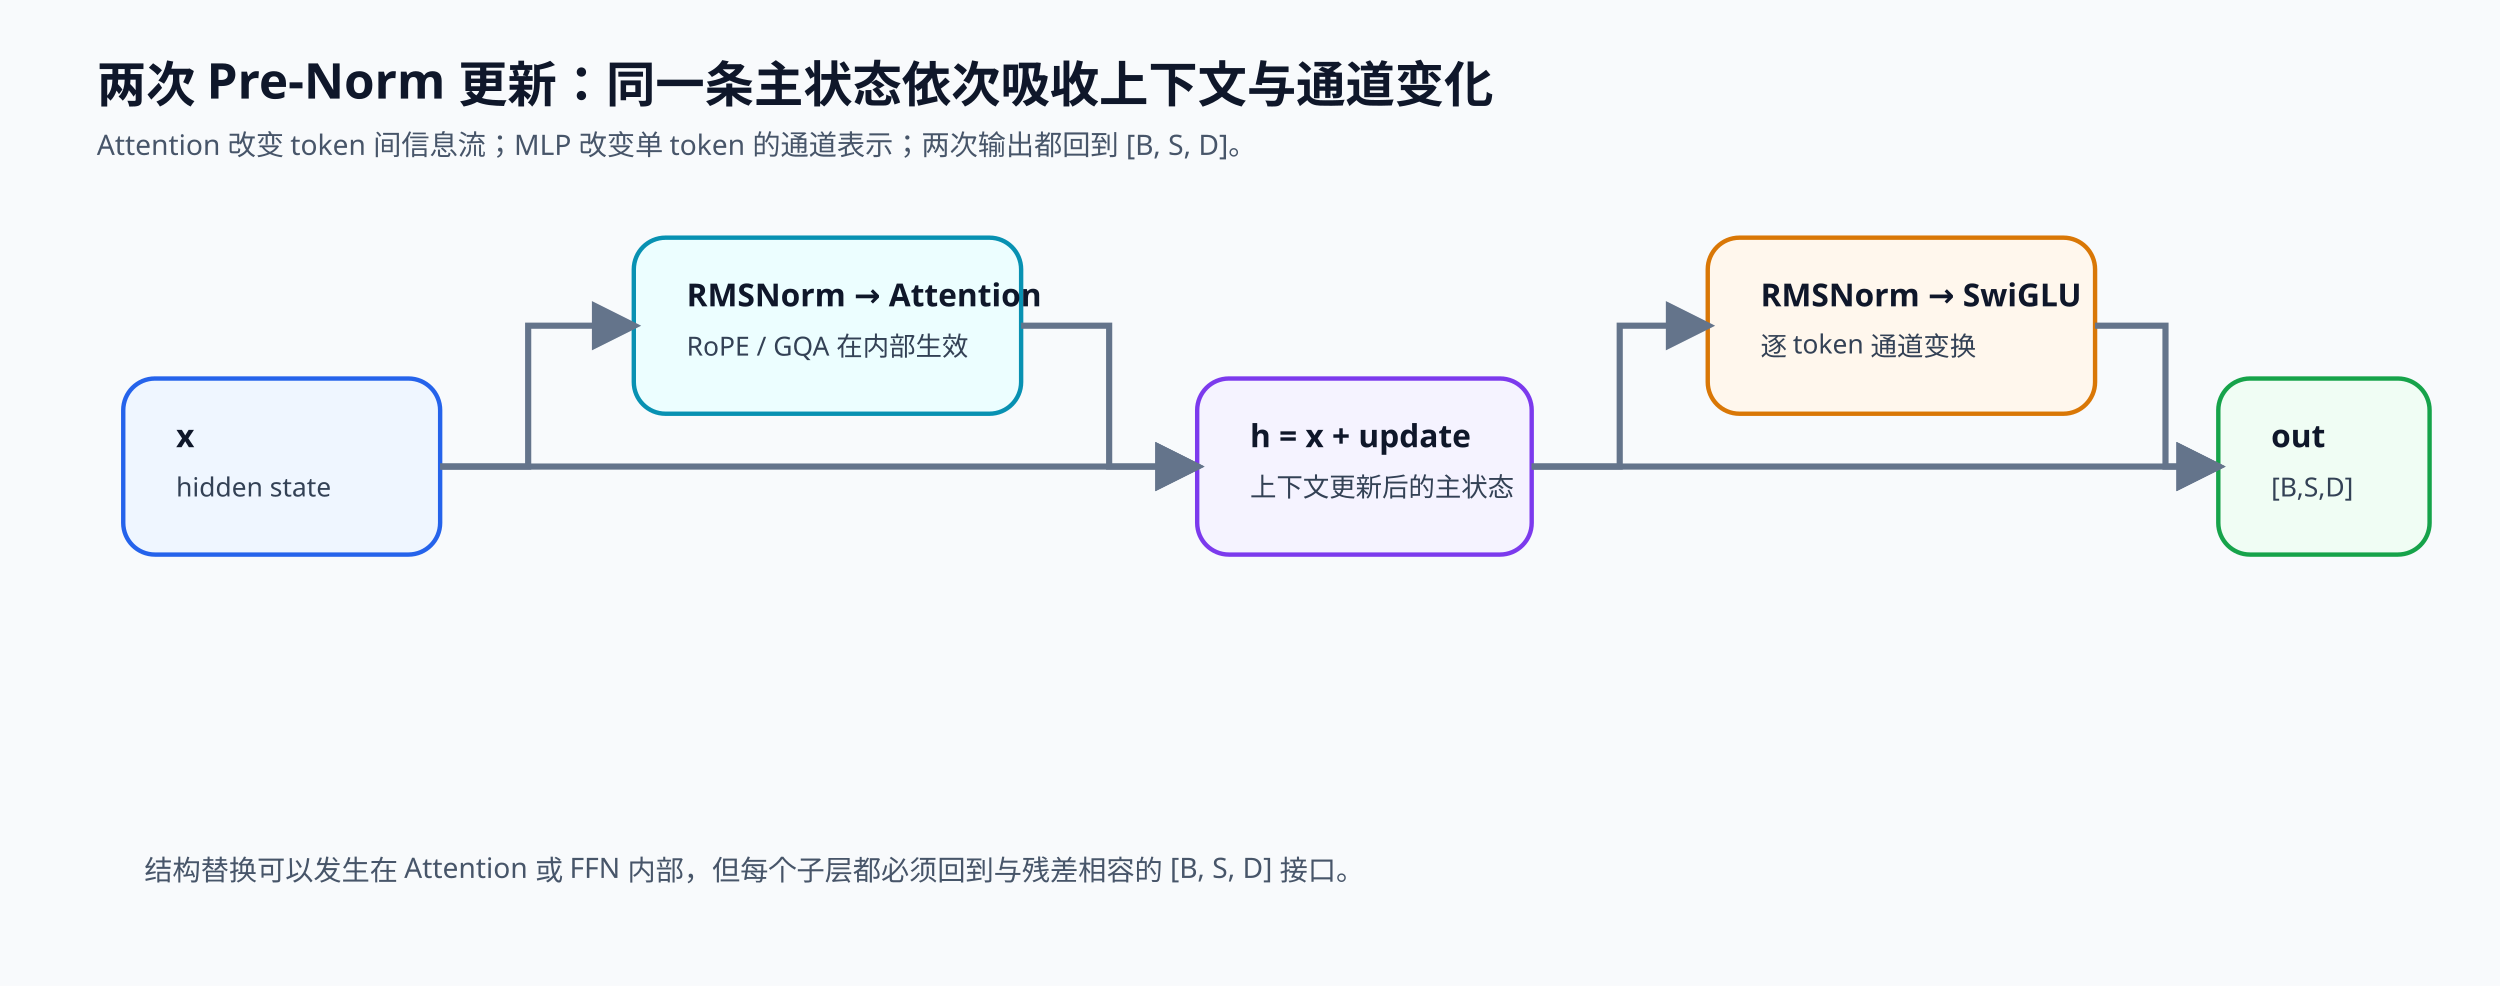
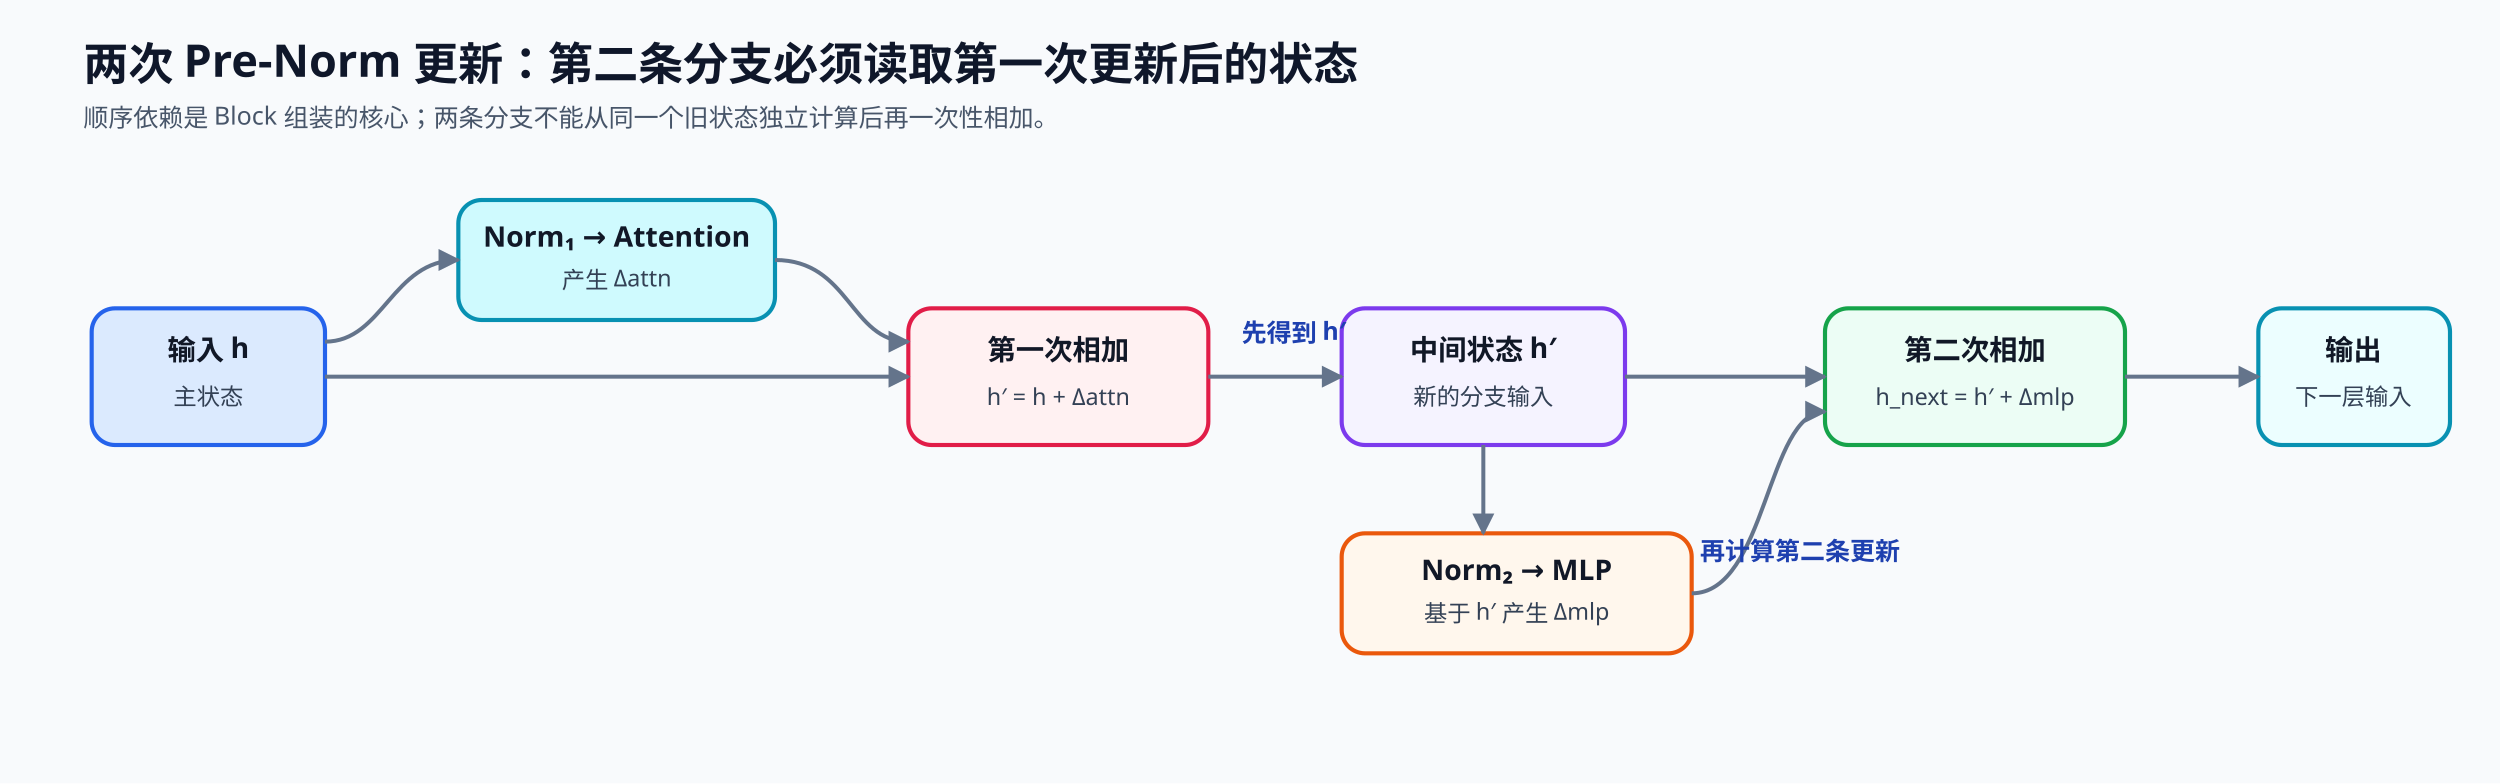
- <svg xmlns="http://www.w3.org/2000/svg" viewBox="0 0 1420 560" role="img" aria-labelledby="title desc">
+ <svg xmlns="http://www.w3.org/2000/svg" width="1500" height="470" viewBox="0 0 1500 470" role="img" aria-labelledby="title desc">
  <defs>
-     <style>.t{font:700 28px sans-serif;fill:#0f172a}.s{font:500 16px sans-serif;fill:#475569}.h{font:700 18px sans-serif;fill:#0f172a}.b{font:500 15px sans-serif;fill:#334155}.x{stroke-width:2.5;rx:18}.a{stroke:#64748b;stroke-width:3.5;fill:none;marker-end:url(#m)}</style>
-     <marker id="m" viewBox="0 0 10 10" refX="8.5" refY="5" markerWidth="8" markerHeight="8" orient="auto">
-       <path d="M0 0L10 5L0 10z" fill="#64748b" />
+     <marker id="arrow" viewBox="0 0 10 10" refX="9" refY="5" markerWidth="5.5" markerHeight="5.5" orient="auto">
+       <path d="M0 0L10 5L0 10Z" fill="#64748b" />
    </marker>
+     <style>.title{font:700 27px "Noto Sans SC","Microsoft YaHei",sans-serif;fill:#0f172a}.sub{font:500 15px "Noto Sans SC","Microsoft YaHei",sans-serif;fill:#475569}.head{font:700 17px "Noto Sans SC","Microsoft YaHei",sans-serif;fill:#111827}.body{font:500 14px "Noto Sans SC","Microsoft YaHei",sans-serif;fill:#334155}.accent{font:700 15px "Noto Sans SC","Microsoft YaHei",sans-serif;fill:#1e40af}.box{stroke-width:2.5;rx:14}.flow{stroke:#64748b;stroke-width:2.4;fill:none;marker-end:url(#arrow)}</style>
  </defs>
-   <rect width="1420" height="560" fill="#f8fafc" />
-   <text x="55" y="58" class="t">两次 Pre-Norm 更新：同一条主状态依次吸收上下文与通道变化</text>
-   <text x="55" y="88" class="s">Attention 改变 token 间信息流；MLP 改变单 token 的通道表示；两次输出都回到 [B, S, D]。</text>
-   <rect x="70" y="215" width="180" height="100" class="x" fill="#eff6ff" stroke="#2563eb" />
-   <text x="100" y="254" class="h">x</text>
-   <text x="100" y="282" class="b">hidden state</text>
-   <rect x="360" y="135" width="220" height="100" class="x" fill="#ecfeff" stroke="#0891b2" />
-   <text x="390" y="174" class="h">RMSNorm → Attention</text>
-   <text x="390" y="202" class="b">RoPE / GQA 在内部生效</text>
-   <rect x="680" y="215" width="190" height="100" class="x" fill="#f5f3ff" stroke="#7c3aed" />
-   <text x="710" y="254" class="h">h = x + update</text>
-   <text x="710" y="282" class="b">上下文更新后的主状态</text>
-   <rect x="970" y="135" width="220" height="100" class="x" fill="#fff7ed" stroke="#d97706" />
-   <text x="1000" y="174" class="h">RMSNorm → SwiGLU</text>
-   <text x="1000" y="202" class="b">逐 token 通道变换</text>
-   <rect x="1260" y="215" width="120" height="100" class="x" fill="#f0fdf4" stroke="#16a34a" />
-   <text x="1290" y="254" class="h">out</text>
-   <text x="1290" y="282" class="b">[B,S,D]</text>
-   <path d="M250 265H300V185H360" class="a" />
-   <path d="M250 265H680" class="a" />
-   <path d="M580 185H630V265H680" class="a" />
-   <path d="M870 265H920V185H970" class="a" />
-   <path d="M870 265H1260" class="a" />
-   <path d="M1190 185H1230V265H1260" class="a" />
-   <text x="82" y="500" class="s">结构替换可以发生在 Attention 或 FFN 内部，但每个子层都必须回到与残差相容的 [B, S, D] 接口。</text>
+   <rect width="1500" height="470" fill="#f8fafc" />
+   <text x="50" y="48" class="title">两次 Pre-Norm 更新：第二条分支必须读取第一次更新后的状态</text>
+   <text x="50" y="76" class="sub">顺序依赖是 Block 组装的核心；两条分支不能从同一个旧状态独立计算后再一次性相加。</text>
+   <rect x="55" y="185" width="140" height="82" class="box" fill="#dbeafe" stroke="#2563eb" />
+   <text x="125" y="216" text-anchor="middle" class="head">输入 h</text>
+   <text x="125" y="243" text-anchor="middle" class="body">主状态</text>
+   <rect x="275" y="120" width="190" height="72" class="box" fill="#cffafe" stroke="#0891b2" />
+   <text x="370" y="148" text-anchor="middle" class="head">Norm₁ → Attention</text>
+   <text x="370" y="173" text-anchor="middle" class="body">产生 Δattn</text>
+   <rect x="545" y="185" width="180" height="82" class="box" fill="#fff1f2" stroke="#e11d48" />
+   <text x="635" y="216" text-anchor="middle" class="head">第一次相加</text>
+   <text x="635" y="243" text-anchor="middle" class="body">h′ = h + Δattn</text>
+   <rect x="805" y="185" width="170" height="82" class="box" fill="#f5f3ff" stroke="#7c3aed" />
+   <text x="890" y="216" text-anchor="middle" class="head">中间状态 h′</text>
+   <text x="890" y="243" text-anchor="middle" class="body">新的分支输入</text>
+   <rect x="805" y="320" width="210" height="72" class="box" fill="#fff7ed" stroke="#ea580c" />
+   <text x="910" y="348" text-anchor="middle" class="head">Norm₂ → MLP</text>
+   <text x="910" y="373" text-anchor="middle" class="body">基于 h′ 产生 Δmlp</text>
+   <rect x="1095" y="185" width="180" height="82" class="box" fill="#ecfdf5" stroke="#16a34a" />
+   <text x="1185" y="216" text-anchor="middle" class="head">第二次相加</text>
+   <text x="1185" y="243" text-anchor="middle" class="body">h_next = h′ + Δmlp</text>
+   <rect x="1355" y="185" width="115" height="82" class="box" fill="#ecfeff" stroke="#0891b2" />
+   <text x="1412" y="216" text-anchor="middle" class="head">输出</text>
+   <text x="1412" y="243" text-anchor="middle" class="body">下一层输入</text>
+   <path d="M195 226H545" class="flow" />
+   <path d="M195 205C230 205 235 156 275 156" class="flow" />
+   <path d="M465 156C510 156 510 205 545 205" class="flow" />
+   <path d="M725 226H805" class="flow" />
+   <path d="M975 226H1095" class="flow" />
+   <path d="M890 267V320" class="flow" />
+   <path d="M1015 356C1060 356 1060 247 1095 247" class="flow" />
+   <path d="M1275 226H1355" class="flow" />
+   <text x="745" y="205" class="accent">先得到 h′</text>
+   <text x="1020" y="336" class="accent">再计算第二条更新</text>
</svg>
